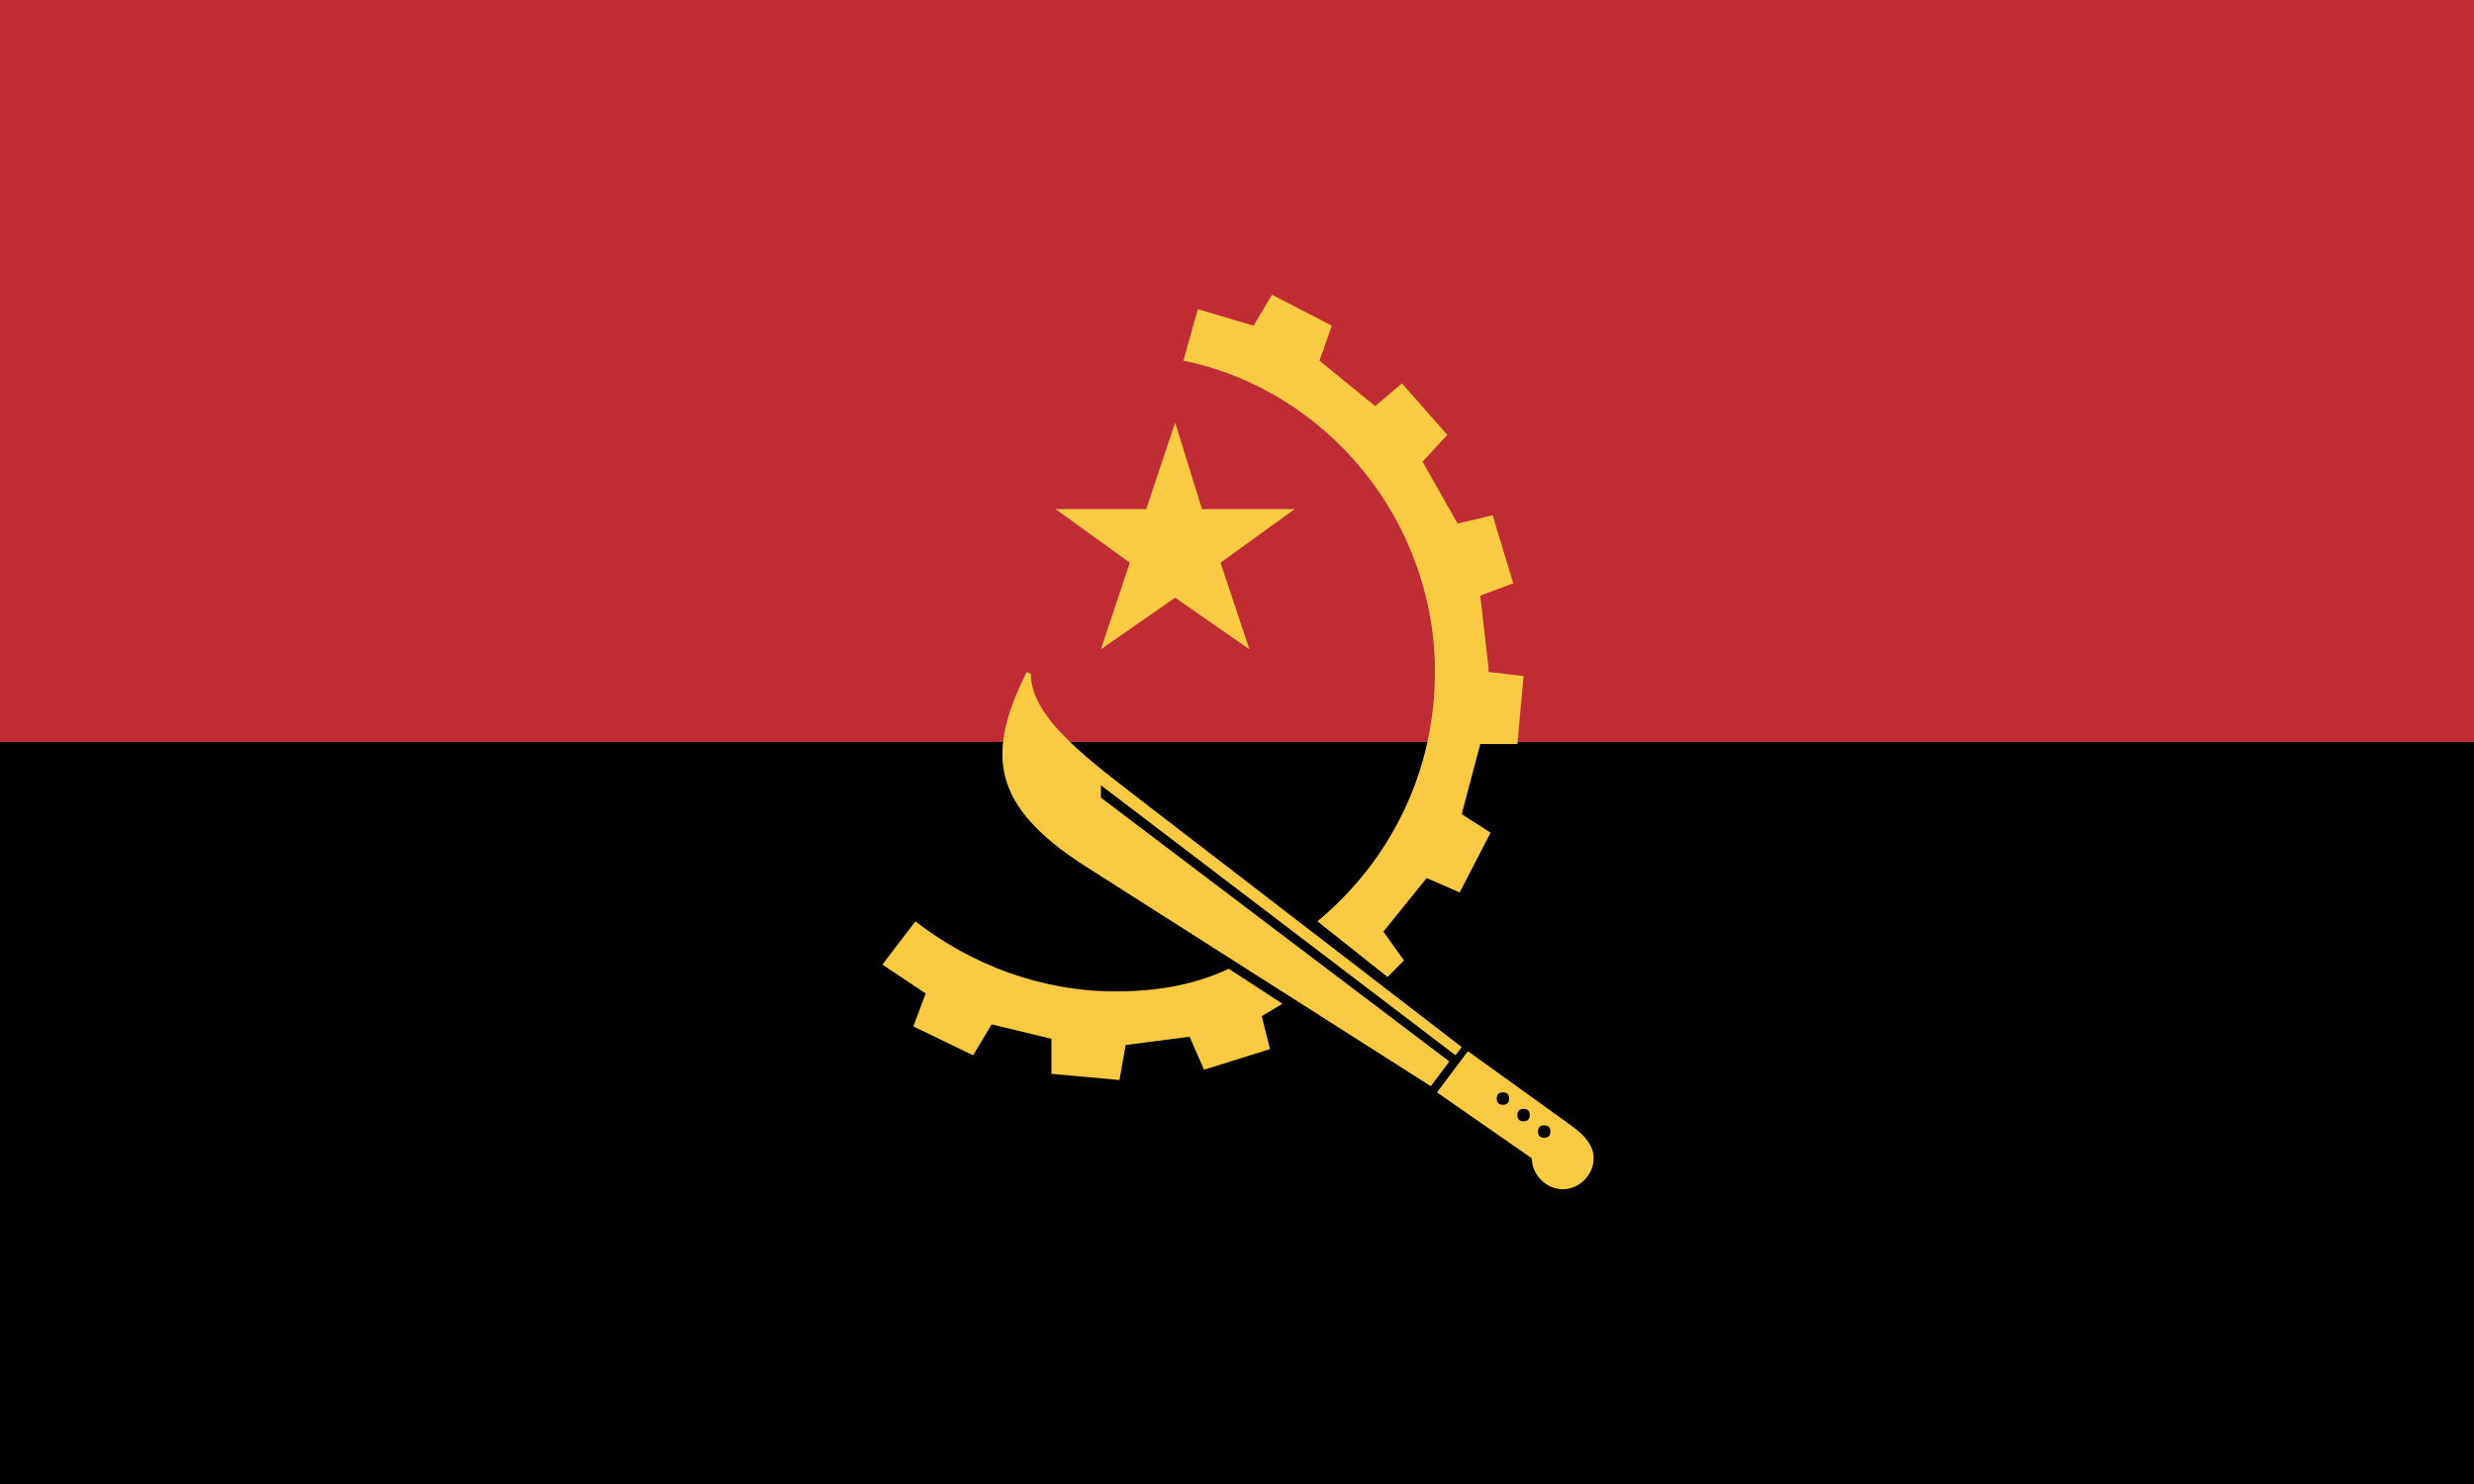
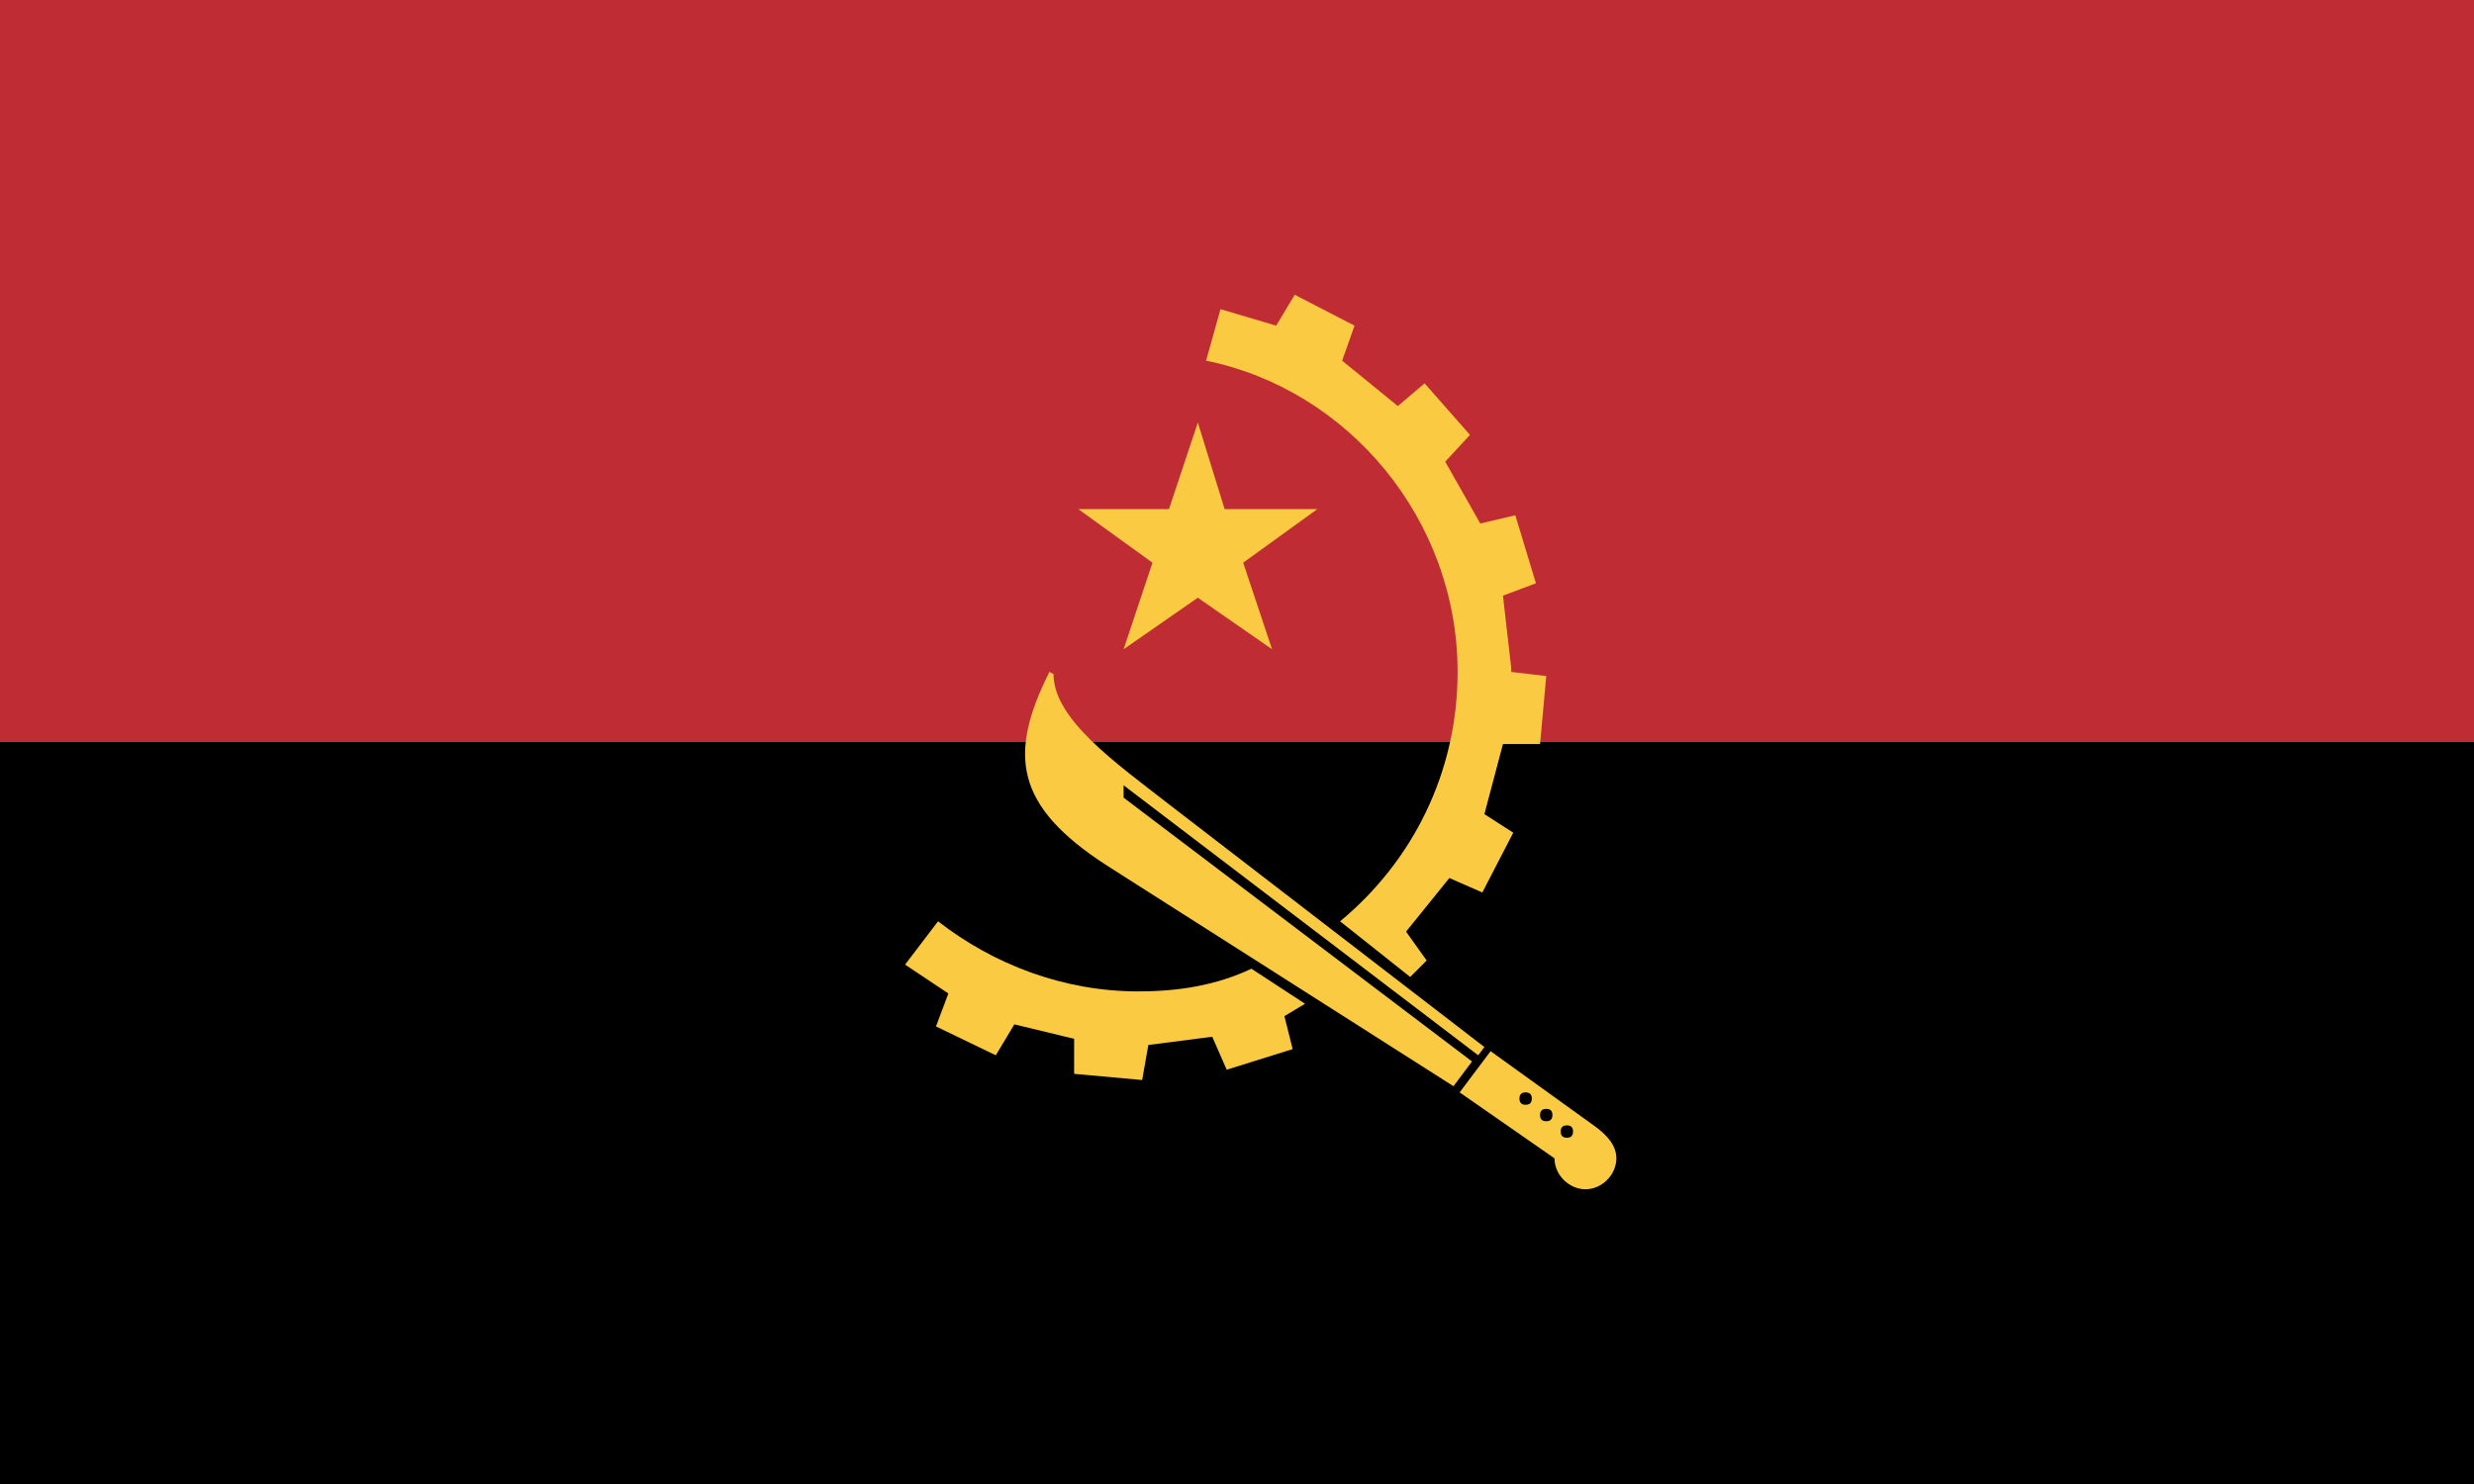
<svg xmlns="http://www.w3.org/2000/svg" width="1200" height="720">
  <path fill="#000" d="M0 0h1200v720H0z" />
  <path fill="#c02c34" d="m0 0h1200v360H0Z" />
-   <path fill="#faca43" d="m709 508l-3 4-172-131v6l169 128-9 12-168-107c-45-29-48-54-28-94l2 1c0 22 30 43 57 64l152 117Zm40 44c-2 0-3-1-3-3s1-3 3-3 3 1 3 3-1 3-3 3Zm-10-8c-2 0-3-1-3-3s1-3 3-3 3 1 3 3-1 3-3 3Zm-10-8c-2 0-3-1-3-3s1-3 3-3 3 1 3 3-1 3-3 3Zm33 10l-50-36-15 20 46 32c0 8 7 15 15 15s15-7 15-15c0-6-4-11-11-16Zm-89-72l-34-27c35-29 57-72 57-121 0-74-53-137-122-151l7-25 27 8 9-15 29 15-6 17 27 22 13-11 22 25-12 13 17 30 17-4 10 33-16 6 4 35v2l17 2-3 33h-18l-9 34 14 9-15 29-16-7-21 26 10 14-8 8Zm-77-4l26 17-10 6 4 16-32 10-7-16-31 4-3 17-33-3v-17l-29-7-9 15-29-14 6-16-21-14 16-21c27 21 61 34 97 34 20 0 38-3 55-11Zm-48-197l-36-26h44l14-42 13 42h45l-36 26 14 42-36-25-36 25 14-42Z" />
+   <path fill="#faca43" d="m720 508-3 4-172-131v6l169 128-9 12-168-107c-45-29-48-54-28-94l2 1c0 22 30 43 57 64l152 117Zm40 44c-2 0-3-1-3-3s1-3 3-3 3 1 3 3-1 3-3 3Zm-10-8c-2 0-3-1-3-3s1-3 3-3 3 1 3 3-1 3-3 3Zm-10-8c-2 0-3-1-3-3s1-3 3-3 3 1 3 3-1 3-3 3Zm33 10-50-36-15 20 46 32c0 8 7 15 15 15s15-7 15-15c0-6-4-11-11-16Zm-89-72-34-27c35-29 57-72 57-121 0-74-53-137-122-151l7-25 27 8 9-15 29 15-6 17 27 22 13-11 22 25-12 13 17 30 17-4 10 33-16 6 4 35v2l17 2-3 33h-18l-9 34 14 9-15 29-16-7-21 26 10 14-8 8Zm-77-4 26 17-10 6 4 16-32 10-7-16-31 4-3 17-33-3v-17l-29-7-9 15-29-14 6-16-21-14 16-21c27 21 61 34 97 34 20 0 38-3 55-11Zm-48-197-36-26h44l14-42 13 42h45l-36 26 14 42-36-25-36 25 14-42Z" />
</svg>
